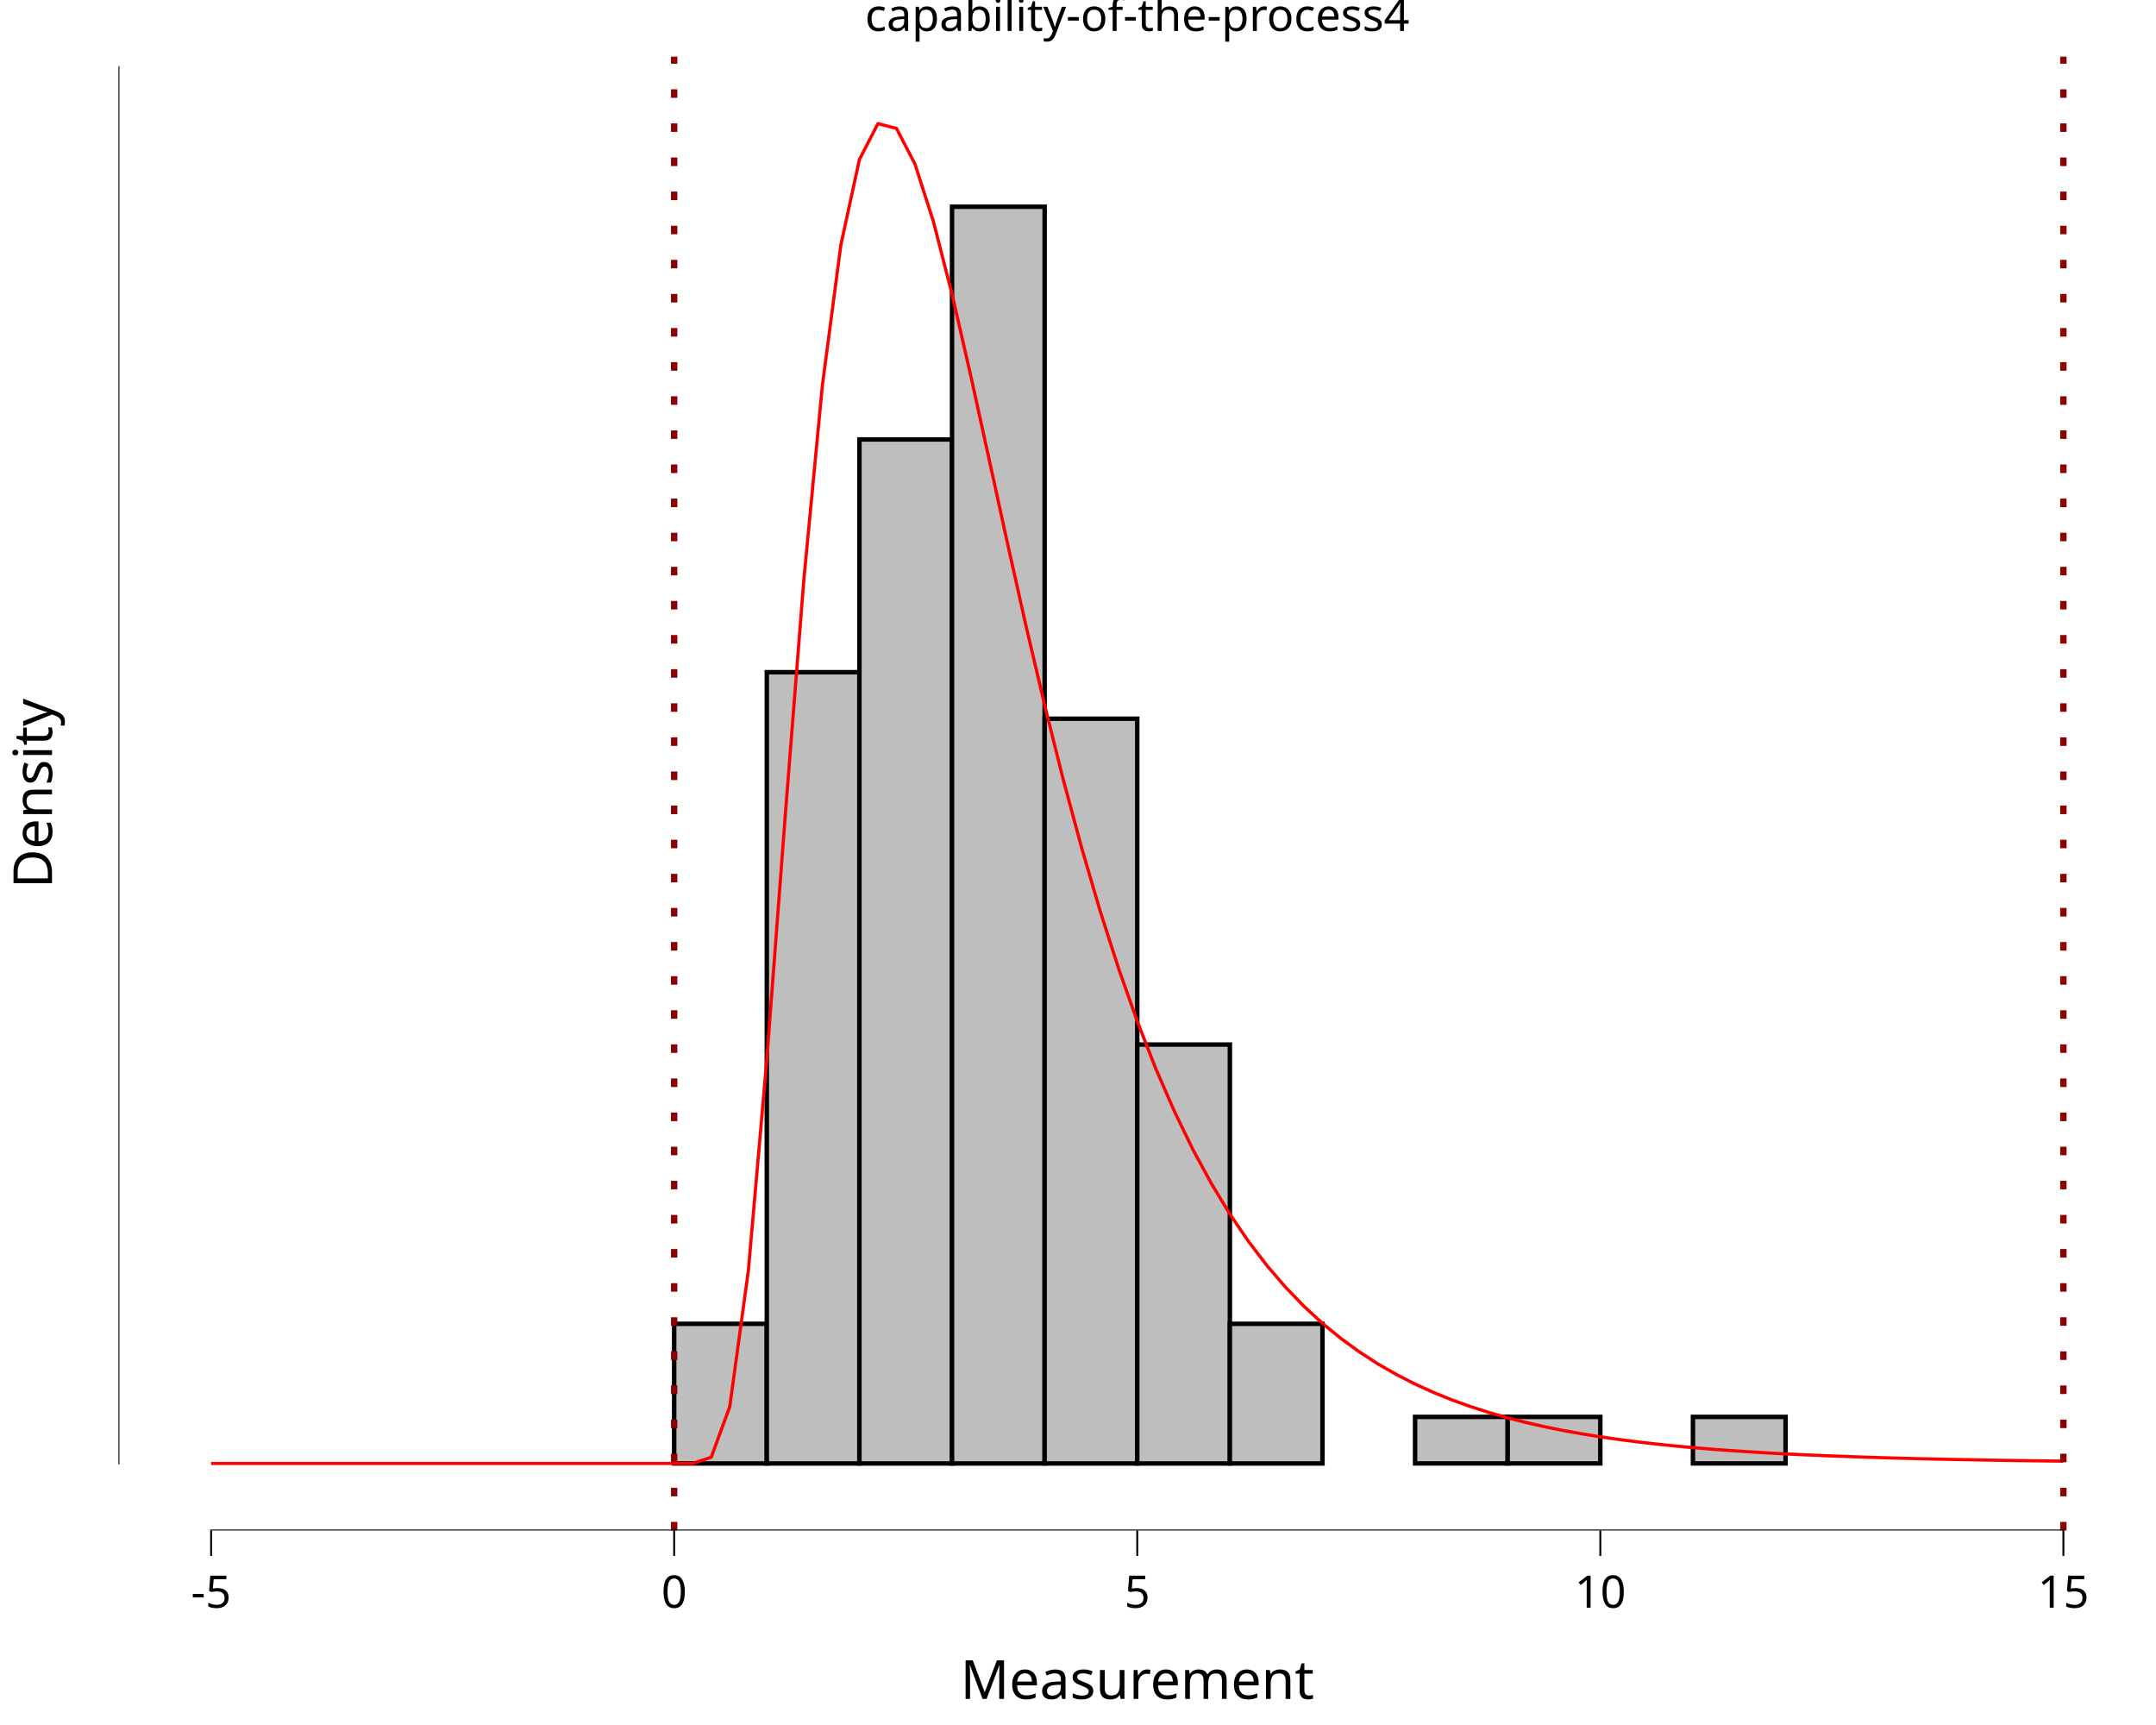
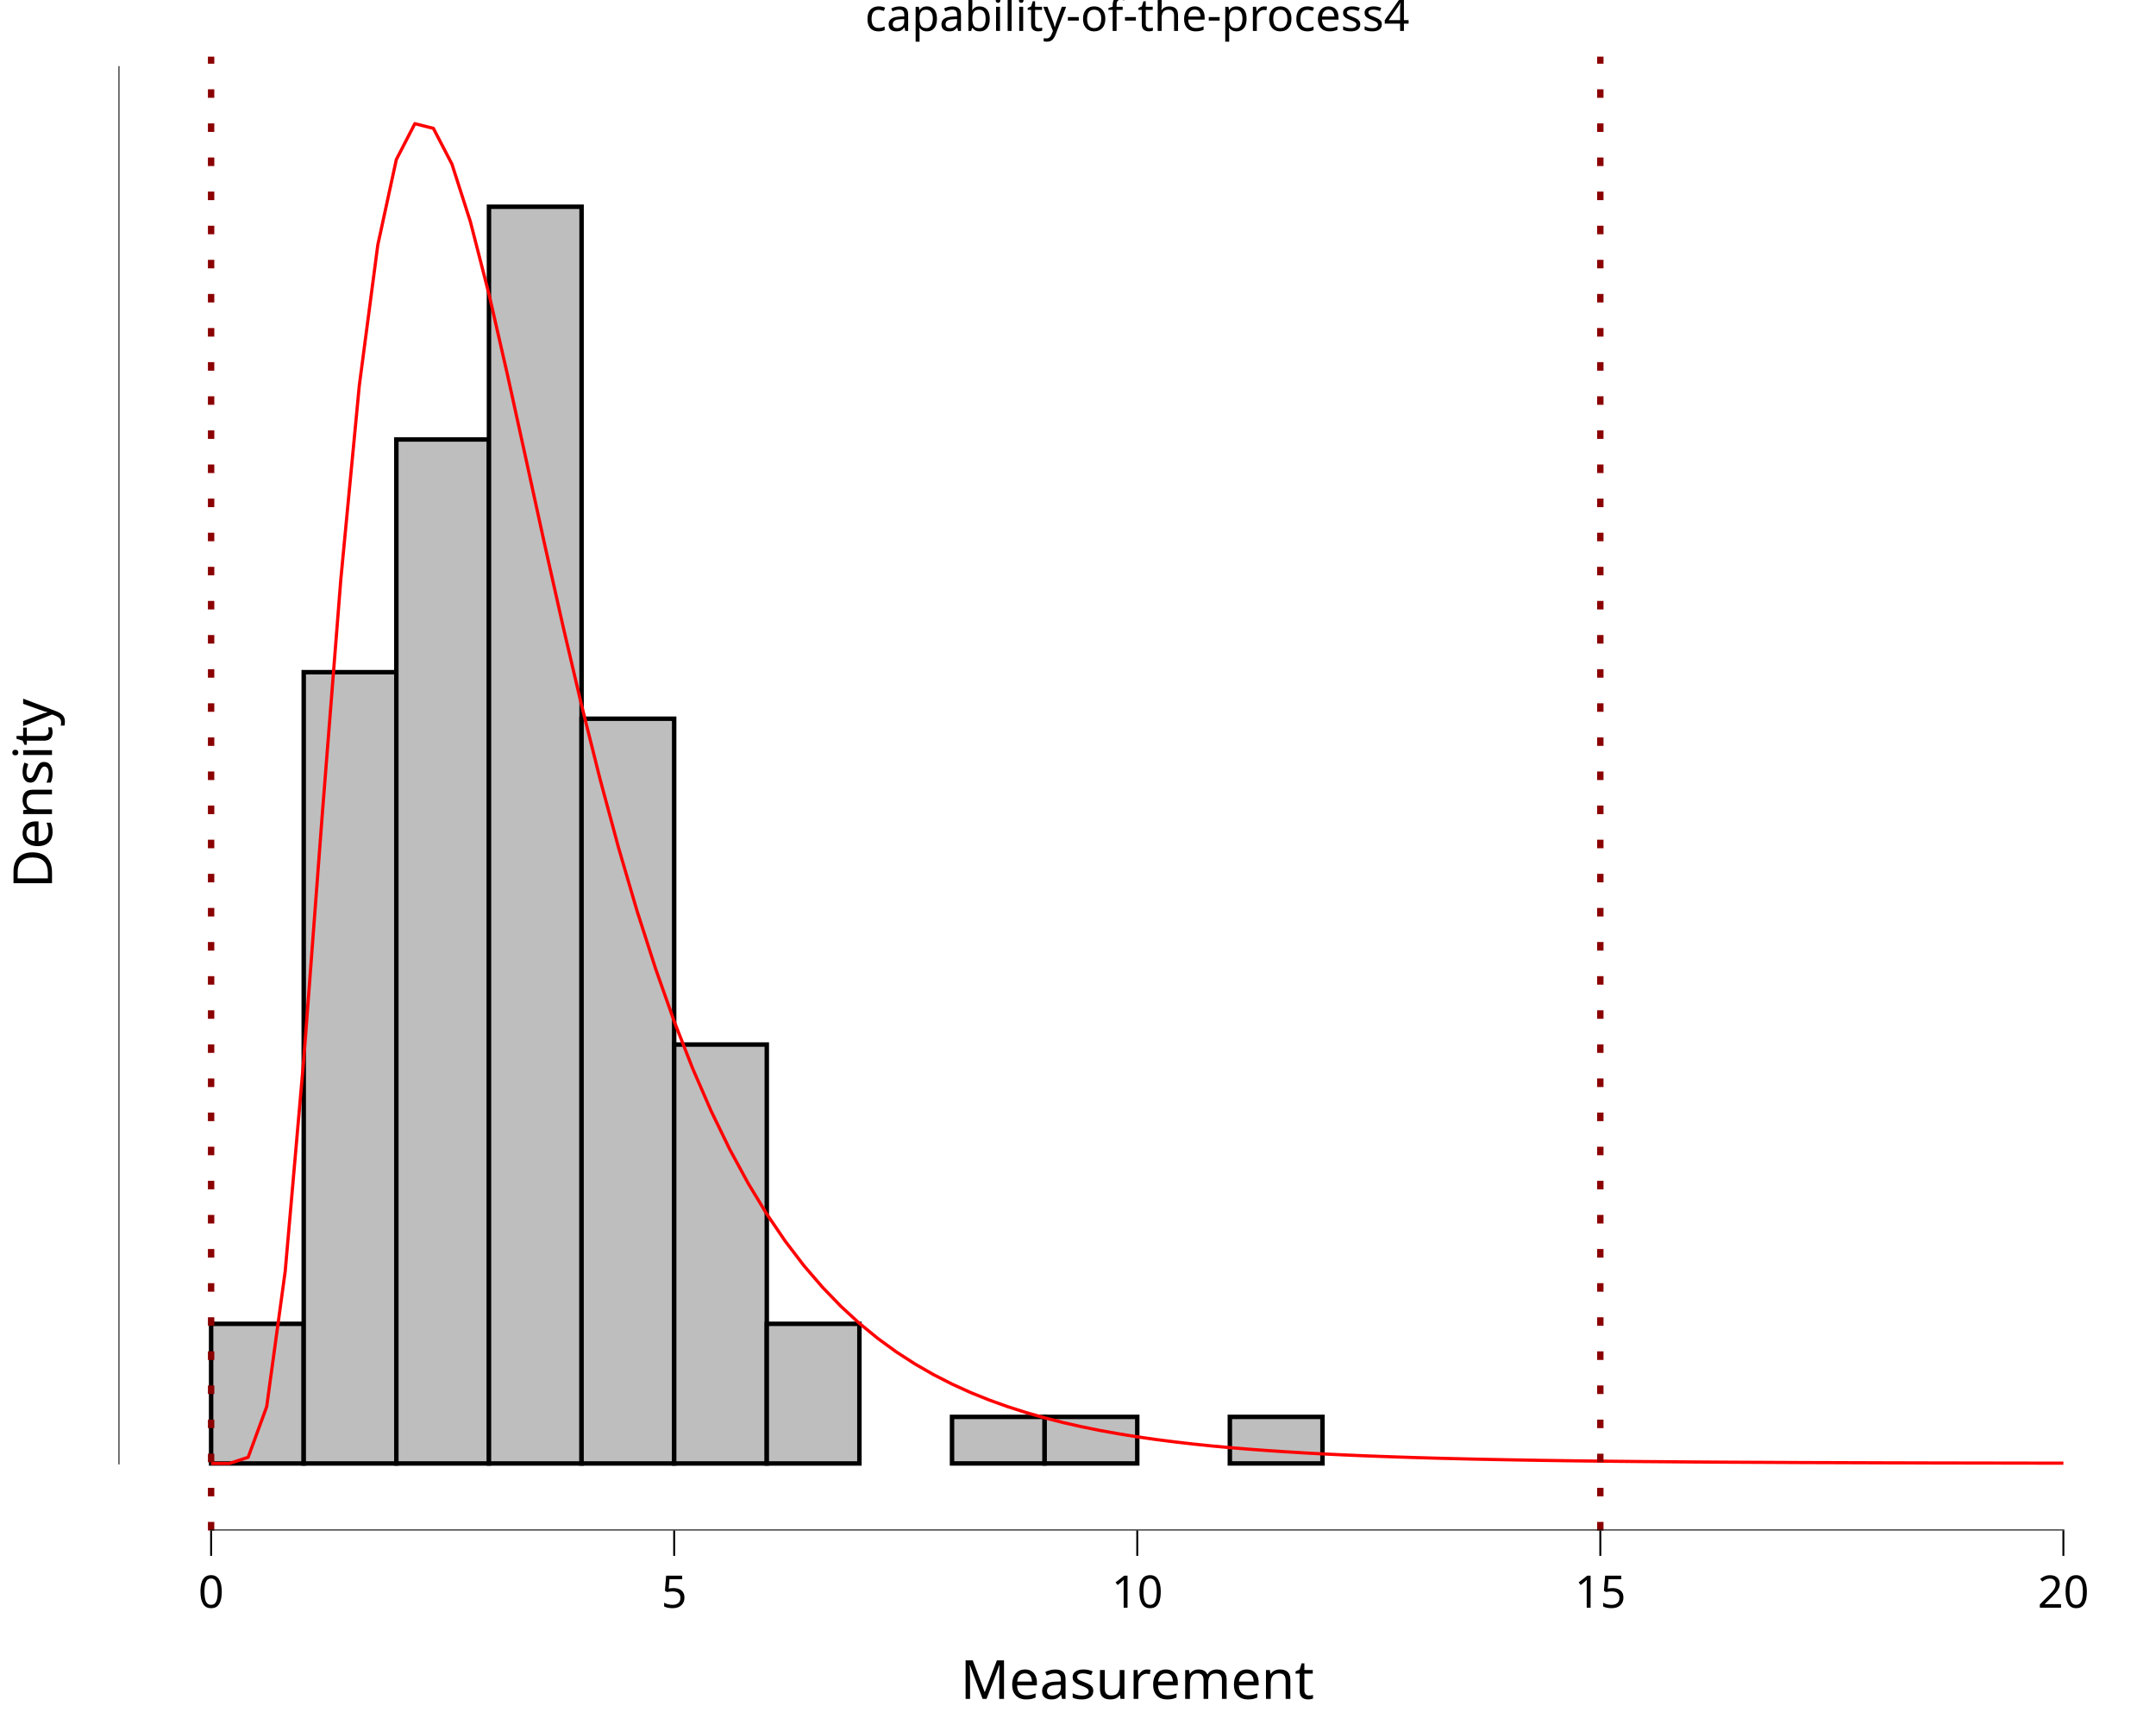
<svg xmlns="http://www.w3.org/2000/svg" class="svglite" data-engine-version="2.0" width="720.00pt" height="576.00pt" viewBox="0 0 720.00 576.00">
  <defs>
    <style type="text/css">
    .svglite line, .svglite polyline, .svglite polygon, .svglite path, .svglite rect, .svglite circle {
      fill: none;
      stroke: #000000;
      stroke-linecap: round;
      stroke-linejoin: round;
      stroke-miterlimit: 10.00;
    }
  </style>
  </defs>
  <rect width="100%" height="100%" style="stroke: none; fill: #FFFFFF;" />
  <defs>
    <clipPath id="cpMC4wMHw3MjAuMDB8MC4wMHw1NzYuMDA=">
      <rect x="0.00" y="0.00" width="720.00" height="576.00" />
    </clipPath>
  </defs>
  <g clip-path="url(#cpMC4wMHw3MjAuMDB8MC4wMHw1NzYuMDA=)">
    <rect x="0.00" y="0.00" width="720.00" height="576.00" style="stroke-width: 10.67; stroke: none;" />
  </g>
  <defs>
    <clipPath id="cpMzkuNTd8NzIwLjAwfDE4LjkyfDUxMS4wNA==">
      <rect x="39.57" y="18.92" width="680.43" height="492.12" />
    </clipPath>
  </defs>
  <g clip-path="url(#cpMzkuNTd8NzIwLjAwfDE4LjkyfDUxMS4wNA==)">
    <rect x="39.57" y="18.92" width="680.43" height="492.12" style="stroke-width: 10.67; stroke: none;" />
-     <rect x="70.50" y="488.67" width="30.93" height="0.00" style="stroke-width: 1.49; stroke-linecap: square; stroke-linejoin: miter; fill: #BEBEBE;" />
-     <rect x="101.43" y="488.67" width="30.93" height="0.00" style="stroke-width: 1.49; stroke-linecap: square; stroke-linejoin: miter; fill: #BEBEBE;" />
-     <rect x="132.36" y="488.67" width="30.93" height="0.00" style="stroke-width: 1.49; stroke-linecap: square; stroke-linejoin: miter; fill: #BEBEBE;" />
-     <rect x="163.29" y="488.67" width="30.93" height="0.00" style="stroke-width: 1.49; stroke-linecap: square; stroke-linejoin: miter; fill: #BEBEBE;" />
-     <rect x="194.21" y="488.67" width="30.93" height="0.00" style="stroke-width: 1.49; stroke-linecap: square; stroke-linejoin: miter; fill: #BEBEBE;" />
-     <rect x="225.14" y="442.04" width="30.93" height="46.63" style="stroke-width: 1.49; stroke-linecap: square; stroke-linejoin: miter; fill: #BEBEBE;" />
-     <rect x="256.07" y="224.45" width="30.93" height="264.22" style="stroke-width: 1.49; stroke-linecap: square; stroke-linejoin: miter; fill: #BEBEBE;" />
-     <rect x="287.00" y="146.74" width="30.93" height="341.93" style="stroke-width: 1.49; stroke-linecap: square; stroke-linejoin: miter; fill: #BEBEBE;" />
-     <rect x="317.93" y="69.03" width="30.93" height="419.64" style="stroke-width: 1.49; stroke-linecap: square; stroke-linejoin: miter; fill: #BEBEBE;" />
-     <rect x="348.86" y="239.99" width="30.93" height="248.68" style="stroke-width: 1.49; stroke-linecap: square; stroke-linejoin: miter; fill: #BEBEBE;" />
-     <rect x="379.79" y="348.79" width="30.93" height="139.88" style="stroke-width: 1.49; stroke-linecap: square; stroke-linejoin: miter; fill: #BEBEBE;" />
-     <rect x="410.71" y="442.04" width="30.93" height="46.63" style="stroke-width: 1.49; stroke-linecap: square; stroke-linejoin: miter; fill: #BEBEBE;" />
+     <rect x="70.50" y="442.04" width="30.93" height="46.63" style="stroke-width: 1.49; stroke-linecap: square; stroke-linejoin: miter; fill: #BEBEBE;" />
+     <rect x="101.43" y="224.45" width="30.93" height="264.22" style="stroke-width: 1.49; stroke-linecap: square; stroke-linejoin: miter; fill: #BEBEBE;" />
+     <rect x="132.36" y="146.74" width="30.93" height="341.93" style="stroke-width: 1.49; stroke-linecap: square; stroke-linejoin: miter; fill: #BEBEBE;" />
+     <rect x="163.29" y="69.03" width="30.93" height="419.64" style="stroke-width: 1.49; stroke-linecap: square; stroke-linejoin: miter; fill: #BEBEBE;" />
+     <rect x="194.21" y="239.99" width="30.93" height="248.68" style="stroke-width: 1.49; stroke-linecap: square; stroke-linejoin: miter; fill: #BEBEBE;" />
+     <rect x="225.14" y="348.79" width="30.93" height="139.88" style="stroke-width: 1.49; stroke-linecap: square; stroke-linejoin: miter; fill: #BEBEBE;" />
+     <rect x="256.07" y="442.04" width="30.93" height="46.63" style="stroke-width: 1.49; stroke-linecap: square; stroke-linejoin: miter; fill: #BEBEBE;" />
+     <rect x="287.00" y="488.67" width="30.93" height="0.00" style="stroke-width: 1.49; stroke-linecap: square; stroke-linejoin: miter; fill: #BEBEBE;" />
+     <rect x="317.93" y="473.12" width="30.93" height="15.54" style="stroke-width: 1.49; stroke-linecap: square; stroke-linejoin: miter; fill: #BEBEBE;" />
+     <rect x="348.86" y="473.12" width="30.93" height="15.54" style="stroke-width: 1.49; stroke-linecap: square; stroke-linejoin: miter; fill: #BEBEBE;" />
+     <rect x="379.79" y="488.67" width="30.93" height="0.00" style="stroke-width: 1.49; stroke-linecap: square; stroke-linejoin: miter; fill: #BEBEBE;" />
+     <rect x="410.71" y="473.12" width="30.93" height="15.54" style="stroke-width: 1.49; stroke-linecap: square; stroke-linejoin: miter; fill: #BEBEBE;" />
    <rect x="441.64" y="488.67" width="30.93" height="0.00" style="stroke-width: 1.49; stroke-linecap: square; stroke-linejoin: miter; fill: #BEBEBE;" />
-     <rect x="472.57" y="473.12" width="30.93" height="15.54" style="stroke-width: 1.49; stroke-linecap: square; stroke-linejoin: miter; fill: #BEBEBE;" />
-     <rect x="503.50" y="473.12" width="30.93" height="15.54" style="stroke-width: 1.49; stroke-linecap: square; stroke-linejoin: miter; fill: #BEBEBE;" />
+     <rect x="472.57" y="488.67" width="30.93" height="0.00" style="stroke-width: 1.49; stroke-linecap: square; stroke-linejoin: miter; fill: #BEBEBE;" />
+     <rect x="503.50" y="488.67" width="30.93" height="0.00" style="stroke-width: 1.49; stroke-linecap: square; stroke-linejoin: miter; fill: #BEBEBE;" />
    <rect x="534.43" y="488.67" width="30.93" height="0.00" style="stroke-width: 1.49; stroke-linecap: square; stroke-linejoin: miter; fill: #BEBEBE;" />
-     <rect x="565.36" y="473.12" width="30.93" height="15.54" style="stroke-width: 1.49; stroke-linecap: square; stroke-linejoin: miter; fill: #BEBEBE;" />
+     <rect x="565.36" y="488.67" width="30.93" height="0.00" style="stroke-width: 1.49; stroke-linecap: square; stroke-linejoin: miter; fill: #BEBEBE;" />
    <rect x="596.29" y="488.67" width="30.93" height="0.00" style="stroke-width: 1.49; stroke-linecap: square; stroke-linejoin: miter; fill: #BEBEBE;" />
    <rect x="627.21" y="488.67" width="30.93" height="0.00" style="stroke-width: 1.49; stroke-linecap: square; stroke-linejoin: miter; fill: #BEBEBE;" />
    <rect x="658.14" y="488.67" width="30.93" height="0.00" style="stroke-width: 1.49; stroke-linecap: square; stroke-linejoin: miter; fill: #BEBEBE;" />
-     <polyline points="70.50,488.67 76.69,488.67 82.87,488.67 89.06,488.67 95.24,488.67 101.43,488.67 107.62,488.67 113.80,488.67 119.99,488.67 126.17,488.67 132.36,488.67 138.54,488.67 144.73,488.67 150.92,488.67 157.10,488.67 163.29,488.67 169.47,488.67 175.66,488.67 181.84,488.67 188.03,488.67 194.21,488.67 200.40,488.67 206.59,488.67 212.77,488.67 218.96,488.67 225.14,488.67 231.33,488.65 237.51,486.61 243.70,469.72 249.89,424.52 256.07,353.90 262.26,272.03 268.44,193.67 274.63,128.74 280.81,81.79 287.00,53.27 293.19,41.29 299.37,42.86 305.56,54.78 311.74,74.07 317.93,98.20 324.11,125.14 330.30,153.31 336.49,181.59 342.67,209.15 348.86,235.46 355.04,260.19 361.23,283.15 367.41,304.26 373.60,323.53 379.79,341.02 385.97,356.82 392.16,371.04 398.34,383.79 404.53,395.20 410.71,405.39 416.90,414.48 423.09,422.58 429.27,429.78 435.46,436.19 441.64,441.89 447.83,446.95 454.01,451.45 460.20,455.45 466.39,459.00 472.57,462.16 478.76,464.97 484.94,467.47 491.13,469.69 497.31,471.67 503.50,473.43 509.69,475.01 515.87,476.41 522.06,477.66 528.24,478.77 534.43,479.77 540.61,480.66 546.80,481.45 552.99,482.17 559.17,482.81 565.36,483.38 571.54,483.89 577.73,484.35 583.91,484.76 590.10,485.14 596.29,485.47 602.47,485.77 608.66,486.04 614.84,486.28 621.03,486.50 627.21,486.70 633.40,486.88 639.59,487.04 645.77,487.19 651.96,487.32 658.14,487.44 664.33,487.55 670.51,487.65 676.70,487.74 682.89,487.82 689.07,487.89 " style="stroke-width: 1.07; stroke: #FF0000; stroke-linecap: butt;" />
-     <line x1="225.14" y1="511.04" x2="225.14" y2="18.92" style="stroke-width: 2.13; stroke: #8B0000; stroke-dasharray: 2.85,8.54; stroke-linecap: butt;" />
-     <line x1="689.07" y1="511.04" x2="689.07" y2="18.92" style="stroke-width: 2.13; stroke: #8B0000; stroke-dasharray: 2.85,8.54; stroke-linecap: butt;" />
+     <polyline points="70.50,488.67 76.69,488.65 82.87,486.61 89.06,469.72 95.24,424.52 101.43,353.90 107.62,272.03 113.80,193.67 119.99,128.74 126.17,81.79 132.36,53.27 138.54,41.29 144.73,42.86 150.92,54.78 157.10,74.07 163.29,98.20 169.47,125.14 175.66,153.31 181.84,181.59 188.03,209.15 194.21,235.46 200.40,260.19 206.59,283.15 212.77,304.26 218.96,323.53 225.14,341.02 231.33,356.82 237.51,371.04 243.70,383.79 249.89,395.20 256.07,405.39 262.26,414.48 268.44,422.58 274.63,429.78 280.81,436.19 287.00,441.89 293.19,446.95 299.37,451.45 305.56,455.45 311.74,459.00 317.93,462.16 324.11,464.97 330.30,467.47 336.49,469.69 342.67,471.67 348.86,473.43 355.04,475.01 361.23,476.41 367.41,477.66 373.60,478.77 379.79,479.77 385.97,480.66 392.16,481.45 398.34,482.17 404.53,482.81 410.71,483.38 416.90,483.89 423.09,484.35 429.27,484.76 435.46,485.14 441.64,485.47 447.83,485.77 454.01,486.04 460.20,486.28 466.39,486.50 472.57,486.70 478.76,486.88 484.94,487.04 491.13,487.19 497.31,487.32 503.50,487.44 509.69,487.55 515.87,487.65 522.06,487.74 528.24,487.82 534.43,487.89 540.61,487.96 546.80,488.02 552.99,488.07 559.17,488.12 565.36,488.17 571.54,488.21 577.73,488.25 583.91,488.28 590.10,488.31 596.29,488.34 602.47,488.37 608.66,488.39 614.84,488.41 621.03,488.43 627.21,488.45 633.40,488.47 639.59,488.48 645.77,488.50 651.96,488.51 658.14,488.52 664.33,488.53 670.51,488.54 676.70,488.55 682.89,488.56 689.07,488.57 " style="stroke-width: 1.07; stroke: #FF0000; stroke-linecap: butt;" />
+     <line x1="70.50" y1="511.04" x2="70.50" y2="18.92" style="stroke-width: 2.13; stroke: #8B0000; stroke-dasharray: 2.85,8.54; stroke-linecap: butt;" />
+     <line x1="534.43" y1="511.04" x2="534.43" y2="18.92" style="stroke-width: 2.13; stroke: #8B0000; stroke-dasharray: 2.85,8.54; stroke-linecap: butt;" />
    <line x1="70.18" y1="511.04" x2="689.39" y2="511.04" style="stroke-width: 0.64; stroke-linecap: butt;" />
    <line x1="39.57" y1="488.99" x2="39.57" y2="22.08" style="stroke-width: 0.64; stroke-linecap: butt;" />
    <rect x="39.57" y="18.92" width="680.43" height="492.12" style="stroke-width: 0.00; stroke: none;" />
  </g>
  <g clip-path="url(#cpMC4wMHw3MjAuMDB8MC4wMHw1NzYuMDA=)">
    <polyline points="39.57,511.04 39.57,18.92 " style="stroke-width: 0.00; stroke: none; stroke-linecap: butt;" />
    <polyline points="39.57,511.04 720.00,511.04 " style="stroke-width: 0.00; stroke: none; stroke-linecap: butt;" />
    <polyline points="70.50,519.54 70.50,511.04 " style="stroke-width: 0.64; stroke-linecap: butt;" />
    <polyline points="225.14,519.54 225.14,511.04 " style="stroke-width: 0.64; stroke-linecap: butt;" />
    <polyline points="379.79,519.54 379.79,511.04 " style="stroke-width: 0.64; stroke-linecap: butt;" />
    <polyline points="534.43,519.54 534.43,511.04 " style="stroke-width: 0.64; stroke-linecap: butt;" />
    <polyline points="689.07,519.54 689.07,511.04 " style="stroke-width: 0.64; stroke-linecap: butt;" />
-     <text x="70.50" y="536.84" text-anchor="middle" style="font-size: 15.00px; font-family: sans;" textLength="13.34px" lengthAdjust="spacingAndGlyphs">-5</text>
-     <text x="225.14" y="536.84" text-anchor="middle" style="font-size: 15.00px; font-family: sans;" textLength="8.34px" lengthAdjust="spacingAndGlyphs">0</text>
-     <text x="379.79" y="536.84" text-anchor="middle" style="font-size: 15.00px; font-family: sans;" textLength="8.34px" lengthAdjust="spacingAndGlyphs">5</text>
-     <text x="534.43" y="536.84" text-anchor="middle" style="font-size: 15.00px; font-family: sans;" textLength="16.69px" lengthAdjust="spacingAndGlyphs">10</text>
-     <text x="689.07" y="536.84" text-anchor="middle" style="font-size: 15.00px; font-family: sans;" textLength="16.69px" lengthAdjust="spacingAndGlyphs">15</text>
+     <text x="70.50" y="536.84" text-anchor="middle" style="font-size: 15.00px; font-family: sans;" textLength="8.34px" lengthAdjust="spacingAndGlyphs">0</text>
+     <text x="225.14" y="536.84" text-anchor="middle" style="font-size: 15.00px; font-family: sans;" textLength="8.34px" lengthAdjust="spacingAndGlyphs">5</text>
+     <text x="379.79" y="536.84" text-anchor="middle" style="font-size: 15.00px; font-family: sans;" textLength="16.69px" lengthAdjust="spacingAndGlyphs">10</text>
+     <text x="534.43" y="536.84" text-anchor="middle" style="font-size: 15.00px; font-family: sans;" textLength="16.69px" lengthAdjust="spacingAndGlyphs">15</text>
+     <text x="689.07" y="536.84" text-anchor="middle" style="font-size: 15.00px; font-family: sans;" textLength="16.69px" lengthAdjust="spacingAndGlyphs">20</text>
    <text x="379.79" y="567.28" text-anchor="middle" style="font-size: 18.00px; font-family: sans;" textLength="110.07px" lengthAdjust="spacingAndGlyphs">Measurement</text>
    <text transform="translate(17.37,264.98) rotate(-90)" text-anchor="middle" style="font-size: 18.00px; font-family: sans;" textLength="60.04px" lengthAdjust="spacingAndGlyphs">Density</text>
    <text x="379.79" y="10.32" text-anchor="middle" style="font-size: 15.00px; font-family: sans;" textLength="171.77px" lengthAdjust="spacingAndGlyphs">capability-of-the-process4</text>
  </g>
</svg>
